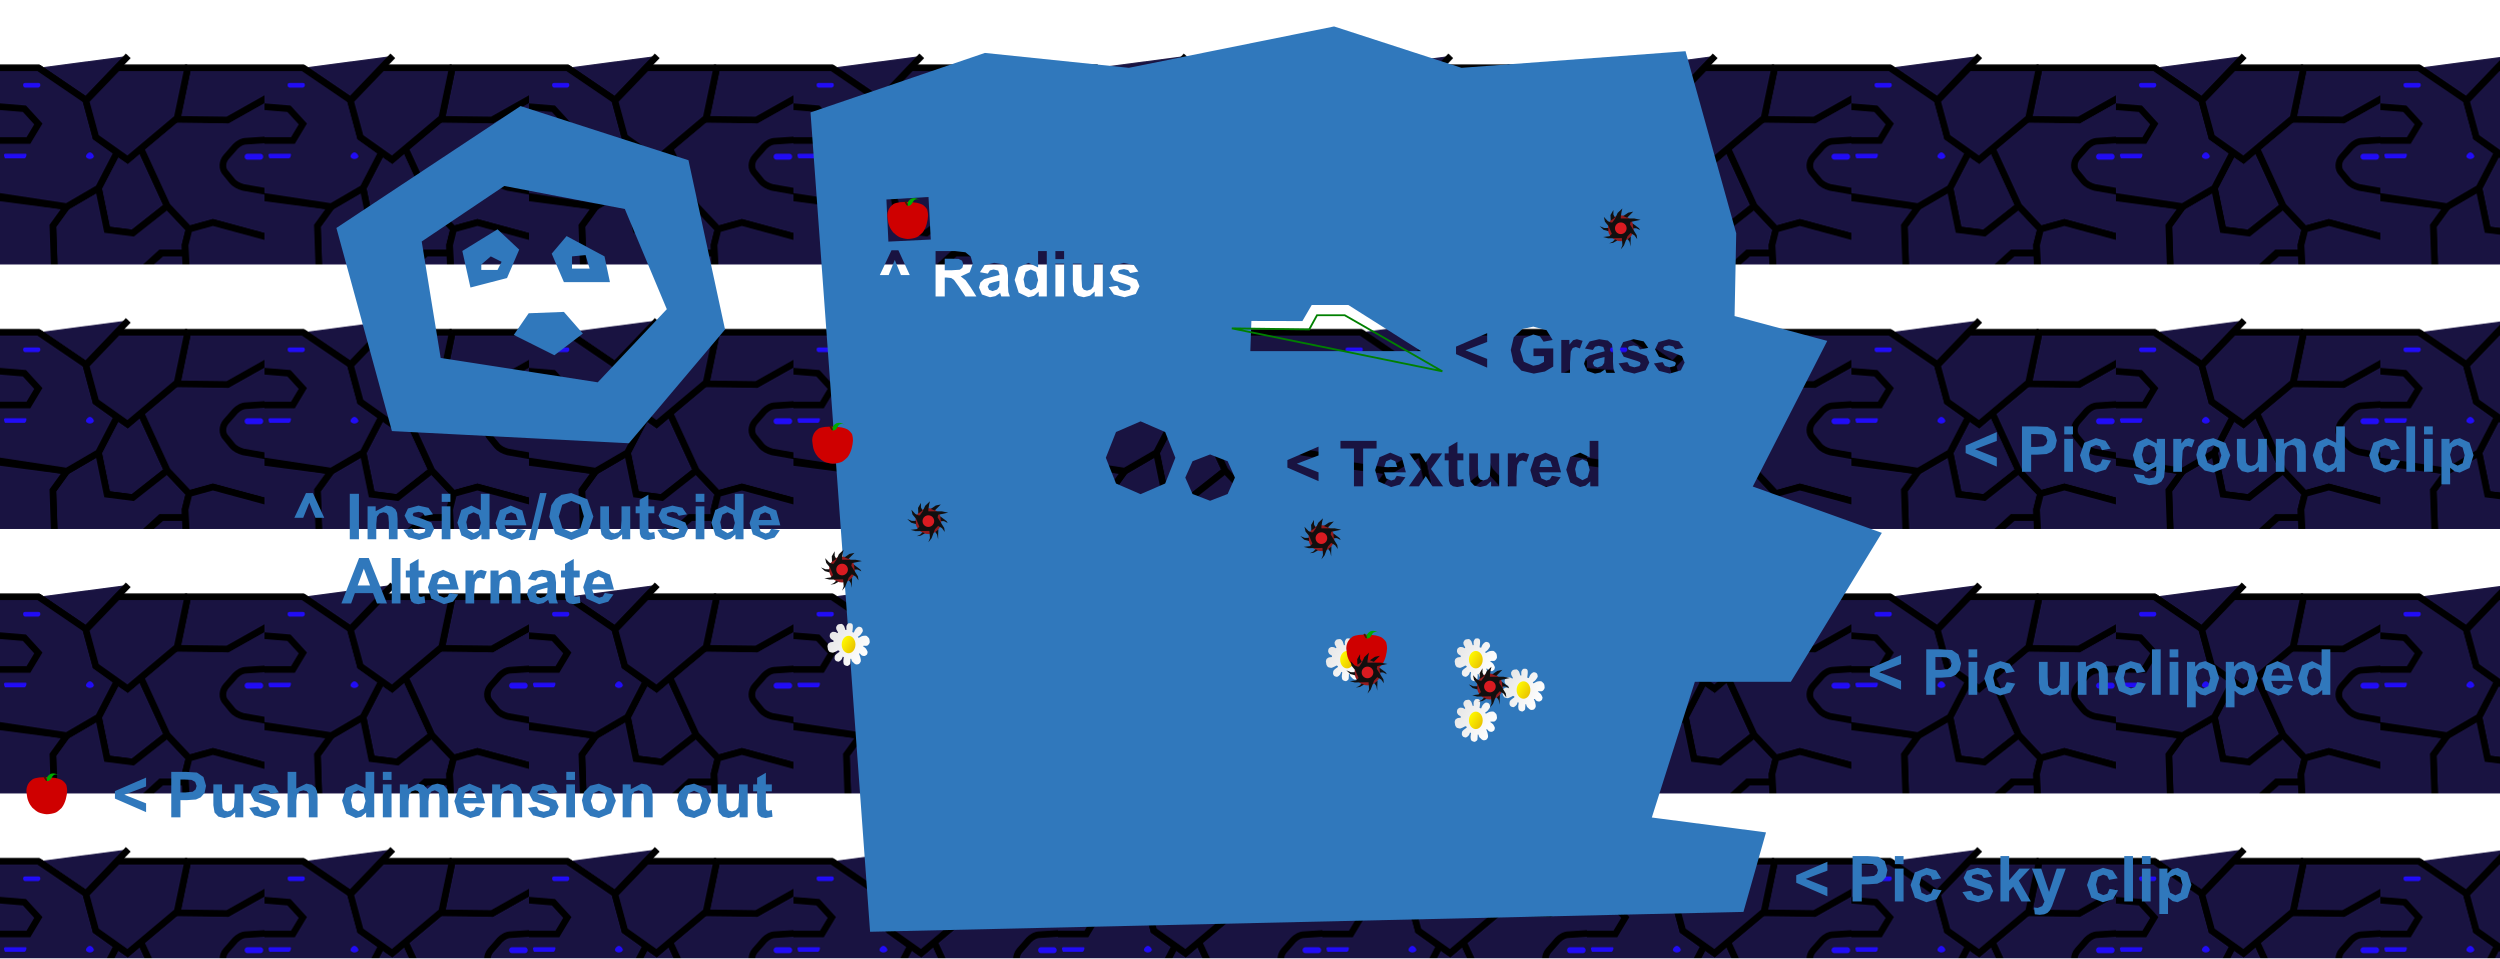
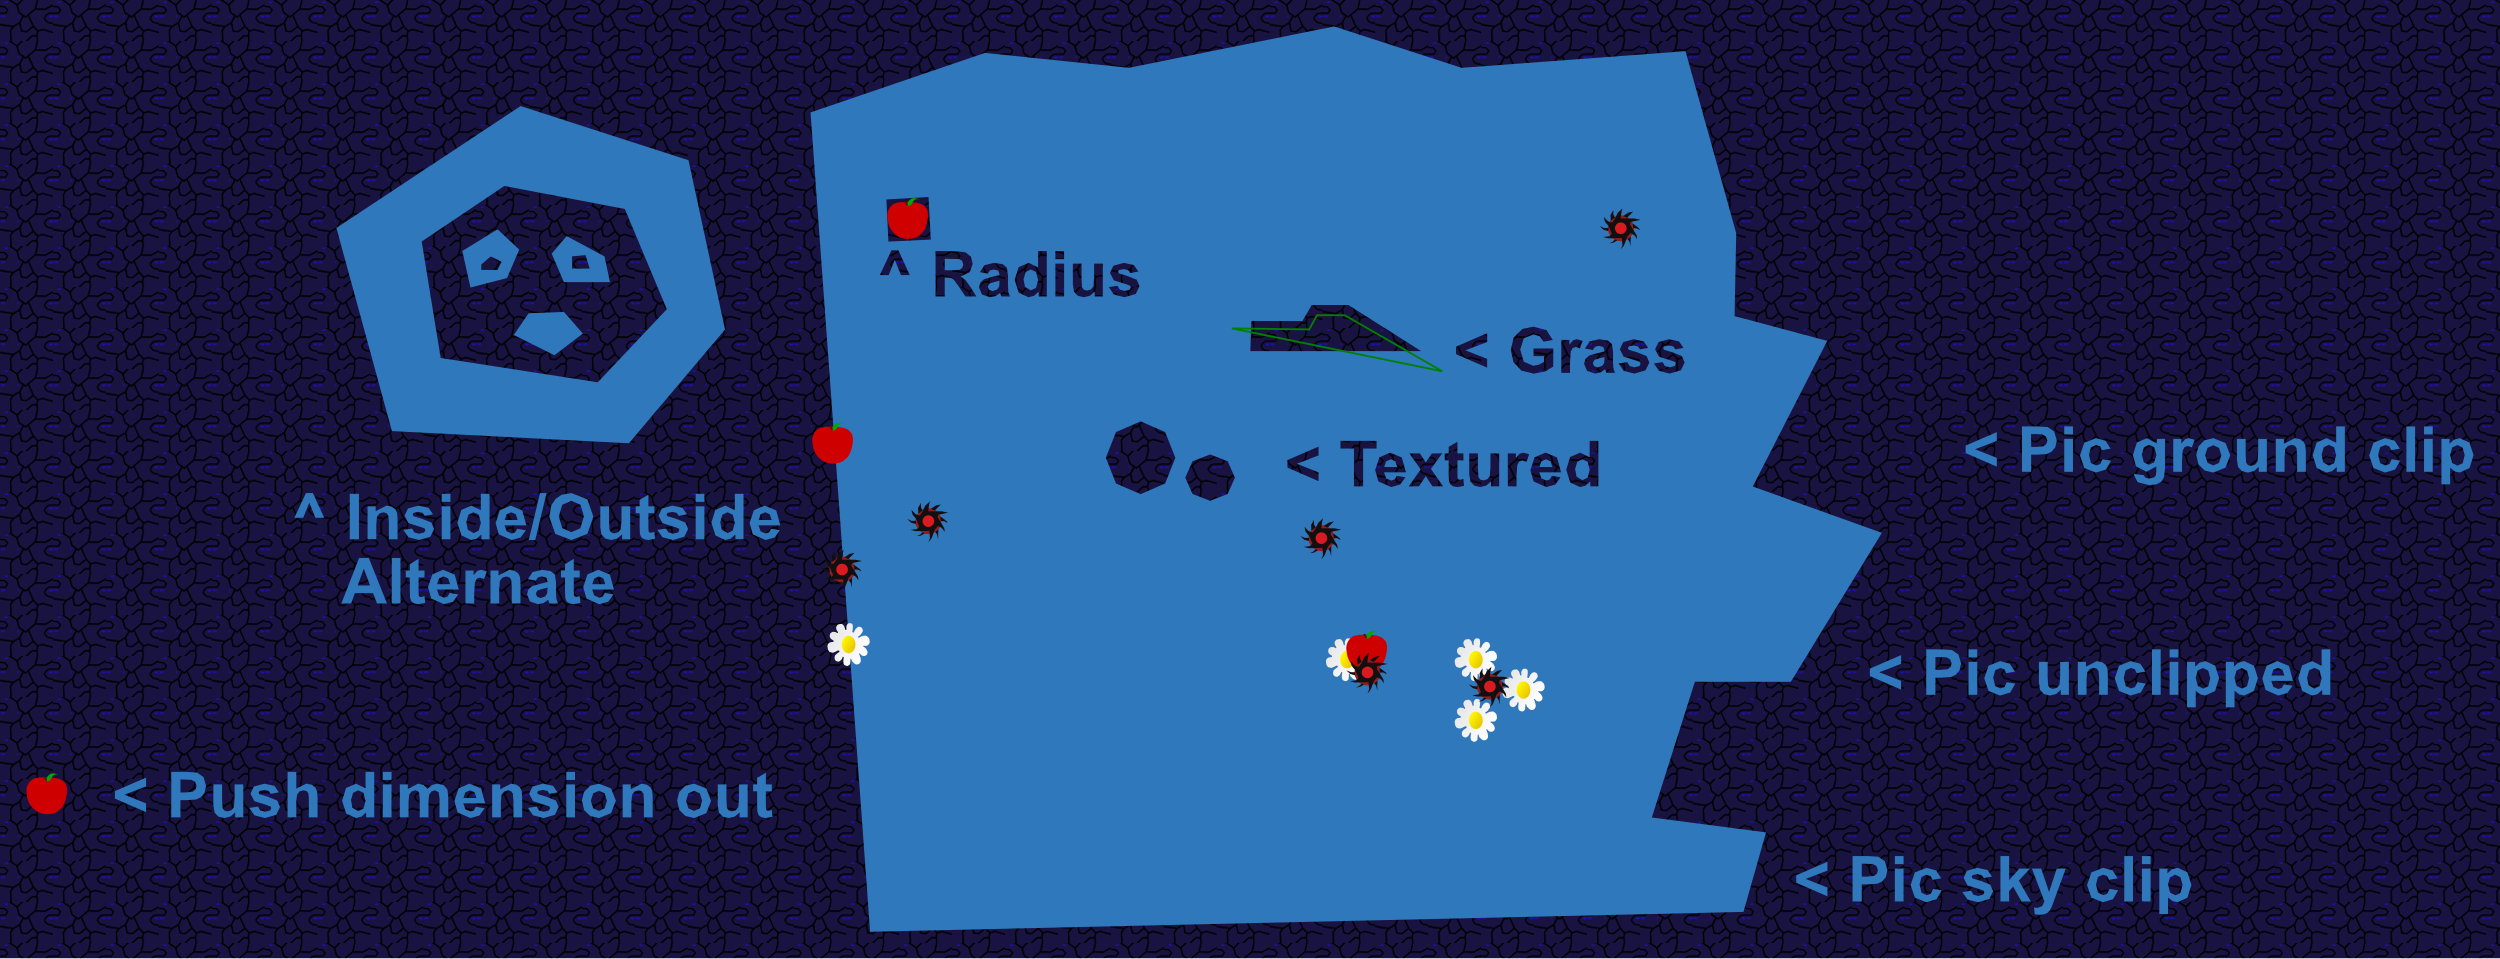
<svg xmlns="http://www.w3.org/2000/svg" xmlns:xlink="http://www.w3.org/1999/xlink" viewBox="0 0 945.219 362.292">
  <defs>
-     <pattern id="img1" patternUnits="userSpaceOnUse" x="0" y="0" width="100" height="100" viewBox="0 0 40 31">
+     <pattern id="img1" patternUnits="userSpaceOnUse" x="0" y="0" width="20" height="15.5" viewBox="0 0 40 31">
      <style type="text/css">
        	#shapes{fill:#191341;stroke:#000000;stroke-miterlimit:10;}
        	#highlights{fill:#210CF5;}
        </style>
      <g id="shapes">
        <polyline points="17.8,32.9 24.5,27 28,27 28.4,33.4" />
        <polygon points="25.3,19.9 21.3,11.2 19.3,12.9 17.7,11.8 14.9,17.2 16.2,23.5 20.1,24" />
        <polyline points="8.3,31.9 8,22.9 10.1,20 14.9,17.2 16.2,23.5 20.1,24 25.3,19.9 28.6,23.4 28,25.8 28,27 24.3,27 18.7,32.1" />
        <polyline points="19.4,-2.8 13,3.9 5.8,-1" />
        <polyline points="-4.4,18.1 10.1,20 8,22.9 8.3,31.3 8.4,33.3 -3.5,32.9" />
        <polyline points="-2.4,18.1 10.1,20 14.9,17.2 17.7,11.8 14.5,9.5 13,3.9 5.8,-1 -2.8,-1" />
        <polyline points="41.8,25 32.2,22.4 28.6,23.4 25.3,19.9 21.3,11.2 26.8,6.6 34.4,6.9 41.5,2.9" />
        <polygon points="41.5,2.9 34.4,6.9 26.8,6.8 28.4,-1 41.3,-1" />
        <polygon points="42.9,25.3 32.2,22.4 28.6,23.4 28,25.8 28.4,33.4 41.3,32.7" />
        <path d="M41.8,9.8l-4.5,0.3c-0.7,0-1.3,0.4-1.7,0.8l-1.4,1.6c-0.6,0.7-0.7,1.8,0,2.5l0.9,1.1 c0.4,0.5,1,0.8,1.7,1l5.1,0.9V9.8z" />
        <polyline points="28.4,-1 26.8,6.6 19.3,12.9 14.5,9.5 13,4 17.8,-1 28.3,-1" />
        <polyline points="-1.8,10 4.3,10 5.8,7.5 3.7,5.2 -2.3,4.7" />
      </g>
      <g id="highlights">
        <path d="M5.8,2l-2,0C3.6,2,3.5,1.8,3.5,1.6V1.6c0-0.2,0.1-0.3,0.3-0.3h2c0.2,0,0.3,0.1,0.3,0.3v0.1 C6.1,1.8,5.9,2,5.8,2z" />
        <path d="M3.8,12h-3c-0.1,0-0.2,0.1-0.2,0.2l0,0c0,0.1,0.1,0.5,0.2,0.5h2.9C4,12.6,4,12.2,4,12.1l0,0 C4,12,3.9,12,3.8,12z" />
        <path d="M14.2,12.4c0,0.2-0.3,0.4-0.6,0.4c-0.3,0-0.6-0.2-0.6-0.4c0-0.2,0.3-0.6,0.6-0.6 C13.9,11.8,14.2,12.2,14.2,12.4z" />
        <path d="M39.4,12.9h-2c-0.2,0-0.4-0.2-0.4-0.4v-0.1c0-0.2,0.2-0.4,0.4-0.4h2c0.2,0,0.4,0.2,0.4,0.4v0.1 C39.8,12.7,39.6,12.9,39.4,12.9z" />
      </g>
    </pattern>
    <g id="killer">
      <style type="text/css">
        	#spikes{fill:#110f0f;}
        	#st1{fill:#941A1D;}
        	#st2{fill:#D91B21;}
        </style>
      <circle id="st1" cx="8" cy="7.5" r="4.9" />
      <g id="spikes">
        <polygon points="12.7,1.2 10.8,1.6 8.9,2.9 10.4,3.5" />
        <polygon points="15.3,8.2 13.9,7.5 12.7,7.5 12.5,5.7 14.9,7.5" />
        <polygon points="11.7,14.4 11.3,12.6 10.6,11.6 11.8,10.6 11.7,12.7" />
        <polygon points="3.6,13.2 4.9,12.6 5.8,11.7 6.7,12.1 5.1,13" />
        <polygon points="1.7,7.4 0,6.7 1.5,8.1 3.3,8.6 3.3,7.4" />
        <polygon points="5.2,0.6 5.2,2.3 5.8,3.5 4.2,4.6 4.1,2.5" />
        <polygon points="14.2,11.6 13.2,10.2 11.7,9.3 10.5,10.6 9.2,14 8,15.5 8.6,13.9 8.4,11.2 3.2,11.3             1.3,10.8 3.7,10.5 4.6,9.6 3.4,6.7 2,5 1.6,3.2 3.1,4.8 4.2,5.3 4.8,5.3 5.8,3.9 6.8,1.7 8.6,0 8.3,1.2 8,3.1 8,3.8 13.1,3.8             15.5,4.3 11.7,5.1 11.5,6.1 14,10.1" />
      </g>
      <circle id="st2" cx="8" cy="7.5" r="2.2" />
    </g>
    <g id="apple">
      <style type="text/css">
        	#main{fill:#CF0000;}
        	#leaf{fill:#00AA00;}
        	#stem{fill:#3F1D00;}
        </style>
      <path id="main" d="M15.4,6.6c0-0.5-0.1-1.5-0.3-2.2c-0.2-0.6-1.1-1.5-1.7-1.9c-0.5-0.3-1.7-0.7-2.3-0.8C10.2,1.6,8.8,1.4,8,1.4             c-0.7,0-2.5,0-3.2,0.1c-0.6,0.1-2,0.3-2.5,0.7c-0.4,0.3-1.2,1-1.4,1.4C0.6,3.9,0.2,4.9,0.1,5.4c-0.2,1.1-0.1,1.7,0,2.3             c0.1,0.7,0.2,1.8,0.6,2.7c0.4,1.1,1,1.9,1.5,2.5c0.5,0.5,1.7,1.5,2.4,1.8c0.7,0.3,2.3,0.7,3.1,0.7c0.9,0,2.7-0.3,3.5-0.7             c0.6-0.3,1.6-1.2,2.1-1.7C14.8,11.1,15.3,8.3,15.4,6.6z" />
      <path id="leaf" d="M12.3,0.7c-0.2-0.1-0.8-0.5-1.5-0.3c-0.1,0-0.3,0.1-0.5,0.2C9.9,0.9,9.8,1.1,9.5,1.7C9.2,2.1,9.1,2.3,8.9,2.5             C8.5,2.8,7.8,3,7.6,2.8C7.3,2.5,7.7,1.6,8,1.1c0.2-0.3,0.6-0.7,1.2-1C10.7-0.4,12.2,0.6,12.3,0.7z" />
      <path id="stem" d="M7.4,2.8C7.1,2.5,6.5,1.4,6.5,1.4c0-0.1,0-0.2,0.1-0.2l0.2-0.1c0.2-0.1,0.4,0,0.4,0.1c0,0,0.6,1,0.6,1.4             c0,0-0.1,0.1-0.2,0.2C7.6,2.8,7.4,2.8,7.4,2.8z" />
    </g>
    <g id="flower">
      <style type="text/css">
    	#petals{fill:url(#gradientpetals);}
    	#middle{fill:url(#gradientmiddle);}
    </style>
      <linearGradient id="gradientpetals" gradientUnits="userSpaceOnUse" x1="14.81" y1="11.872" x2="1.102" y2="3.958">
        <stop offset="0" style="stop-color:#FFFFFF" />
        <stop offset="1" style="stop-color:#E7E7E7" />
      </linearGradient>
      <linearGradient id="gradientmiddle" gradientUnits="userSpaceOnUse" x1="10.408" y1="9.466" x2="5.545" y2="6.658">
        <stop offset="0" style="stop-color:#E9C300" />
        <stop offset="1" style="stop-color:#FFF900" />
      </linearGradient>
      <path id="petals" d="M9.4,3.3L10,3.5c0,0,0.4-1.1,0.7-1.4c0.2-0.3,0.7-0.7,1-0.8c0.3-0.1,1,0.1,1.2,0.3   c0.3,0.2,0.5,0.9,0.5,1.2c0,0.4-0.6,1.1-0.8,1.4c-0.2,0.3-1.1,0.9-1.1,0.9l0.3,0.4c0,0,0.8-0.4,1.1-0.6c0.4-0.2,1.4-0.3,1.8-0.2   c0.3,0.1,0.8,0.7,1,0.9c0.2,0.3,0.3,1.1,0.3,1.5c0,0.4-0.5,1.1-0.9,1.3c-0.3,0.2-1.1,0-1.5,0.1c-0.1,0-0.2,0.1-0.2,0.1s1,0.7,1.2,1   c0.2,0.3,0.5,0.9,0.6,1.2c0,0.2-0.1,0.7-0.2,0.9c-0.1,0.2-0.6,0.5-0.8,0.6c-0.3,0.1-0.9,0-1.1-0.1c-0.3-0.1-0.8-0.8-0.8-0.8l-0.4,0   c0,0,0.4,0.9,0.5,1.3c0.1,0.4,0.3,1.2,0.2,1.7c-0.1,0.3-0.4,0.7-0.6,0.9c-0.3,0.2-0.9,0.3-1.3,0.2c-0.3-0.1-0.8-0.5-1-0.8   C9.2,14.5,9,13.4,9,13.4H8.7c0,0,0,1.5-0.1,1.9C8.5,15.6,8,16,7.7,16.1c-0.3,0.1-1.1-0.2-1.3-0.4c-0.3-0.2-0.4-1-0.4-1.4   c0-0.4,0.2-1.5,0.2-1.5l-0.4-0.2c0,0-0.2,0.7-0.4,1c-0.2,0.3-0.8,0.8-1.2,0.9c-0.3,0-0.9-0.2-1.1-0.4c-0.2-0.2-0.4-0.6-0.4-0.8   c0-0.3,0-1,0.3-1.3c0.3-0.4,1.5-1.2,1.5-1.2s0.1-0.3,0-0.4C4.3,10.3,4,10.2,4,10.2s-0.6,0.4-0.9,0.5c-0.3,0.1-0.8,0.4-1.1,0.4   c-0.3,0-0.9-0.2-1.2-0.3c-0.2-0.2-0.5-0.6-0.6-0.9C0.2,9.6,0,9,0,8.6c0-0.2,0.2-0.9,0.4-1c0.2-0.2,0.7-0.5,1-0.5   C1.6,7.1,2.3,7,2.3,7l0-0.5c0,0-0.6-0.4-0.8-0.5C1.2,5.8,1,5.4,0.9,5.1c-0.1-0.3,0-1,0.2-1.3C1.3,3.5,2,3.2,2,3.2s0.8,0,1.1,0.1   c0.2,0.1,0.7,0.4,0.7,0.4l0.2-0.3c0,0-0.4-0.7-0.5-0.9C3.3,2.3,3.3,1.7,3.3,1.4c0.1-0.3,0.4-0.7,0.6-0.9C4.2,0.3,5,0.2,5.4,0.2   C5.7,0.3,6.1,0.7,6.3,1c0.2,0.4,0.5,1.5,0.5,1.5l0.4,0c0,0-0.1-1.1,0-1.5c0.1-0.3,0.4-0.8,0.7-1c0.3-0.1,1-0.1,1.3,0.1   c0.2,0.1,0.4,0.5,0.4,0.8C9.7,1.5,9.4,3.3,9.4,3.3z" />
      <ellipse id="middle" cx="8" cy="8" rx="2.6" ry="3.3" />
    </g>
  </defs>
  <rect width="100%" height="100%" fill="url(#img1)" />
  <path fill-rule="evenodd" fill="#3078bc" d="M659.175 344.784 L328.97 352.292 L306.444 42.509 L372.371 20.011 L426.808 25.643 L504.396 10 L552.576 25.643 L637.275 19.357 L656.444 88.214 L655.819 119.499 L690.858 128.885 L662.701 183.948 L711.507 201.468 L677.093 257.782 L640.801 257.782 L624.533 309.09 L667.707 314.721 M464.159 174.388 L457.523 171.822 L450.886 174.388 L448.137 180.582 L450.886 186.776 L457.523 189.342 L464.159 186.776 L466.908 180.582 M440.534 163.34 L431.243 159.308 L421.951 163.34 L418.103 173.073 L421.951 182.807 L431.243 186.839 L440.534 182.807 L444.383 173.073 M260.27 299.954 L259.391 302.79 L260.27 305.626 L262.438 306.61 L264.6 305.626 L265.473 302.766 L264.6 299.954 L262.438 298.97 M224.27 299.954 L223.391 302.79 L224.27 305.626 L226.438 306.61 L228.6 305.626 L229.473 302.766 L228.6 299.954 L226.438 298.97 M175.918 299.591 L175.226 301.723 L180.148 301.723 L179.41 299.55 L177.699 298.805 M133.498 299.737 L132.707 302.52 L133.257 305.403 L135.484 306.692 L137.418 305.725 L138.214 302.837 L137.441 299.749 L135.46 298.805 M274.664 296.567 L274.664 302.286 L274.846 305.503 L275.508 306.44 L276.727 306.786 L278.238 306.323 L279.153 305.175 L279.399 301.817 L279.399 296.567 L282.692 296.567 L282.692 309.013 L279.633 309.013 L279.633 307.149 L277.846 308.72 L275.508 309.294 L273.258 308.743 L271.817 307.196 L271.371 304.442 L271.371 296.567 M217.399 296.567 L217.399 309.013 L214.106 309.013 L214.106 296.567 M148.039 296.567 L148.039 309.013 L144.746 309.013 L144.746 296.567 M83.96 296.567 L83.96 302.286 L84.142 305.503 L84.804 306.44 L86.023 306.786 L87.534 306.323 L88.449 305.175 L88.695 301.817 L88.695 296.567 L91.988 296.567 L91.988 309.013 L88.929 309.013 L88.929 307.149 L87.142 308.72 L84.804 309.294 L82.554 308.743 L81.113 307.196 L80.667 304.442 L80.667 296.567 M267.055 298.12 L268.86 302.755 L267.037 307.436 L262.449 309.294 L259.186 308.52 L256.824 306.253 L256.016 302.614 L256.824 299.438 L259.115 297.095 L262.426 296.286 M244.57 296.679 L245.936 297.68 L246.58 299.063 L246.762 301.278 L246.762 309.013 L243.469 309.013 L243.469 302.661 L243.258 300.054 L242.572 299.134 L241.43 298.805 L239.895 299.274 L238.963 300.516 L238.711 303.376 L238.711 309.013 L235.418 309.013 L235.418 296.567 L238.477 296.567 L238.477 298.395 L242.578 296.286 M231.055 298.12 L232.86 302.755 L231.037 307.436 L226.449 309.294 L223.186 308.52 L220.824 306.253 L220.016 302.614 L220.824 299.438 L223.115 297.095 L226.426 296.286 M209.094 297.118 L210.805 299.579 L207.699 300.153 L206.943 299.04 L205.355 298.653 L203.492 299.016 L203.117 299.684 L203.445 300.282 L206.521 301.208 L210.195 302.673 L211.226 305.122 L209.797 308.063 L205.566 309.294 L201.541 308.263 L199.601 305.462 L202.906 304.958 L203.762 306.417 L205.566 306.915 L207.488 306.446 L207.922 305.567 L207.687 304.946 L206.586 304.513 L201.535 302.907 L200.058 300.106 L201.336 297.388 L205.297 296.286 M195.227 296.679 L196.592 297.68 L197.236 299.063 L197.418 301.278 L197.418 309.013 L194.125 309.013 L194.125 302.661 L193.914 300.054 L193.228 299.134 L192.086 298.805 L190.551 299.274 L189.619 300.516 L189.367 303.376 L189.367 309.013 L186.074 309.013 L186.074 296.567 L189.133 296.567 L189.133 298.395 L193.234 296.286 M181.883 298.12 L183.418 303.739 L175.168 303.739 L175.965 306.018 L177.863 306.833 L179.164 306.411 L179.961 305.052 L183.242 305.602 L181.244 308.35 L177.828 309.294 L173.023 307.173 L171.793 302.884 L173.41 298.038 L177.5 296.286 M160.16 296.778 L161.601 298.266 L163.371 296.778 L165.398 296.286 L167.718 296.843 L169.136 298.477 L169.476 301.055 L169.476 309.013 L166.183 309.013 L166.183 301.899 L165.843 299.509 L164.437 298.805 L163.136 299.227 L162.257 300.464 L161.988 303.036 L161.988 309.013 L158.695 309.013 L158.695 302.192 L158.519 299.848 L157.974 299.063 L156.972 298.805 L155.601 299.216 L154.728 300.399 L154.464 302.966 L154.464 309.013 L151.171 309.013 L151.171 296.567 L154.207 296.567 L154.207 298.266 L158.086 296.286 M103.734 297.118 L105.445 299.579 L102.339 300.153 L101.583 299.04 L99.995 298.653 L98.132 299.016 L97.757 299.684 L98.085 300.282 L101.161 301.208 L104.835 302.673 L105.866 305.122 L104.437 308.063 L100.206 309.294 L96.181 308.263 L94.241 305.462 L97.546 304.958 L98.402 306.417 L100.206 306.915 L102.128 306.446 L102.562 305.567 L102.327 304.946 L101.226 304.513 L96.175 302.907 L94.698 300.106 L95.976 297.388 L99.937 296.286 M68.222 299.614 L70.12 299.614 L72.862 299.345 L73.946 298.501 L74.339 297.165 L73.788 295.618 L72.394 294.856 L69.898 294.739 L68.222 294.739 M55.234 297.341 L47.019 300.481 L55.234 303.739 L55.234 307.055 L43.456 301.934 L43.456 299.098 L55.234 294.001 M289.563 296.567 L291.813 296.567 L291.813 299.192 L289.563 299.192 L289.563 304.208 L289.627 305.983 L289.92 306.399 L290.477 306.563 L291.801 306.247 L292.082 308.802 L289.481 309.294 L287.875 308.995 L286.826 308.221 L286.363 306.938 L286.258 304.618 L286.258 299.192 L284.746 299.192 L284.746 296.567 L286.258 296.567 L286.258 294.095 L289.563 292.173 M217.399 291.833 L217.399 294.88 L214.106 294.88 L214.106 291.833 M148.039 291.833 L148.039 294.88 L144.746 294.88 L144.746 291.833 M141.496 291.833 L141.496 309.013 L138.437 309.013 L138.437 307.184 L136.638 308.772 L134.546 309.294 L130.873 307.565 L129.343 302.743 L130.832 297.932 L134.593 296.286 L138.203 298.02 L138.203 291.833 M112.027 291.833 L112.027 298.149 L115.835 296.286 L117.886 296.708 L119.263 297.786 L119.896 299.239 L120.066 301.712 L120.066 309.013 L116.773 309.013 L116.773 302.438 L116.585 299.954 L115.923 299.116 L114.734 298.805 L113.269 299.204 L112.326 300.405 L112.027 302.778 L112.027 309.013 L108.734 309.013 L108.734 291.833 M70.319 291.833 L74.444 292.091 L76.917 293.772 L77.913 297.118 L77.339 299.778 L75.88 301.471 L74.081 302.286 L70.483 302.532 L68.222 302.532 L68.222 309.013 L64.753 309.013 L64.753 291.833 M204.994 222.683 L203.201 223.257 L202.556 224.417 L203.072 225.613 L204.384 226.117 L206.083 225.531 L206.869 224.441 L206.998 222.835 L206.998 222.179 M224.63 218.734 L223.939 220.867 L228.861 220.867 L228.123 218.693 L226.412 217.949 M165.95 218.734 L165.259 220.867 L170.181 220.867 L169.443 218.693 L167.732 217.949 M230.595 217.263 L232.13 222.882 L223.88 222.882 L224.677 225.162 L226.576 225.976 L227.877 225.554 L228.673 224.195 L231.955 224.746 L229.957 227.494 L226.541 228.437 L221.736 226.316 L220.505 222.027 L222.123 217.181 L226.212 215.429 M208.275 215.951 L209.792 217.275 L210.232 220.222 L210.197 224.066 L210.355 226.486 L210.947 228.156 L207.689 228.156 L207.373 227.183 L207.255 226.796 L205.451 228.027 L203.4 228.437 L200.371 227.394 L199.263 224.757 L199.767 222.876 L201.179 221.611 L203.798 220.843 L206.998 220.035 L206.998 219.706 L206.529 218.353 L204.759 217.949 L203.388 218.294 L202.591 219.507 L199.603 218.968 L201.337 216.296 L204.994 215.429 M194.595 215.822 L195.961 216.824 L196.605 218.206 L196.787 220.421 L196.787 228.156 L193.494 228.156 L193.494 221.804 L193.283 219.197 L192.597 218.277 L191.455 217.949 L189.919 218.417 L188.988 219.66 L188.736 222.519 L188.736 228.156 L185.443 228.156 L185.443 215.71 L188.502 215.71 L188.502 217.538 L192.603 215.429 M184.052 216.05 L183.033 218.921 L181.486 218.382 L180.314 218.763 L179.558 220.14 L179.283 224.312 L179.283 228.156 L175.99 228.156 L175.99 215.71 L179.048 215.71 L179.048 217.48 L180.46 215.828 L181.884 215.429 M171.915 217.263 L173.45 222.882 L165.2 222.882 L165.997 225.162 L167.896 225.976 L169.197 225.554 L169.993 224.195 L173.275 224.746 L171.277 227.494 L167.861 228.437 L163.056 226.316 L161.825 222.027 L163.443 217.181 L167.532 215.429 M135.236 221.359 L139.923 221.359 L137.556 214.984 M216.931 215.71 L219.181 215.71 L219.181 218.335 L216.931 218.335 L216.931 223.351 L216.996 225.126 L217.289 225.542 L217.845 225.706 L219.17 225.39 L219.451 227.945 L216.849 228.437 L215.244 228.138 L214.195 227.365 L213.732 226.081 L213.627 223.761 L213.627 218.335 L212.115 218.335 L212.115 215.71 L213.627 215.71 L213.627 213.238 L216.931 211.316 M158.251 215.71 L160.501 215.71 L160.501 218.335 L158.251 218.335 L158.251 223.351 L158.316 225.126 L158.609 225.542 L159.165 225.706 L160.49 225.39 L160.771 227.945 L158.169 228.437 L156.564 228.138 L155.515 227.365 L155.052 226.081 L154.947 223.761 L154.947 218.335 L153.435 218.335 L153.435 215.71 L154.947 215.71 L154.947 213.238 L158.251 211.316 M151.415 210.976 L151.415 228.156 L148.122 228.156 L148.122 210.976 M139.431 210.976 L146.31 228.156 L142.537 228.156 L141.037 224.253 L134.169 224.253 L132.751 228.156 L129.072 228.156 L135.763 210.976 M287.529 194.467 L286.838 196.6 L291.76 196.6 L291.021 194.426 L289.31 193.682 M273.117 194.614 L272.326 197.397 L272.877 200.28 L275.103 201.569 L277.037 200.602 L277.834 197.713 L277.06 194.625 L275.08 193.682 M191.505 194.467 L190.814 196.6 L195.736 196.6 L194.997 194.426 L193.286 193.682 M177.093 194.614 L176.302 197.397 L176.853 200.28 L179.079 201.569 L181.013 200.602 L181.81 197.713 L181.036 194.625 L179.056 193.682 M266.322 191.444 L266.322 203.889 L263.029 203.889 L263.029 191.444 M230.252 191.444 L230.252 197.162 L230.433 200.379 L231.095 201.317 L232.314 201.662 L233.826 201.2 L234.74 200.051 L234.986 196.694 L234.986 191.444 L238.279 191.444 L238.279 203.889 L235.22 203.889 L235.22 202.026 L233.433 203.596 L231.095 204.17 L228.845 203.619 L227.404 202.073 L226.959 199.319 L226.959 191.444 M170.298 191.444 L170.298 203.889 L167.005 203.889 L167.005 191.444 M293.494 192.996 L295.029 198.616 L286.779 198.616 L287.576 200.895 L289.474 201.709 L290.775 201.287 L291.572 199.928 L294.853 200.479 L292.855 203.227 L289.439 204.17 L284.635 202.049 L283.404 197.76 L285.021 192.914 L289.111 191.162 M258.017 191.994 L259.728 194.455 L256.623 195.03 L255.867 193.916 L254.279 193.53 L252.415 193.893 L252.04 194.561 L252.369 195.159 L255.445 196.084 L259.119 197.549 L260.15 199.998 L258.72 202.94 L254.49 204.17 L250.464 203.139 L248.525 200.338 L251.83 199.834 L252.685 201.293 L254.49 201.791 L256.412 201.323 L256.845 200.444 L256.611 199.823 L255.509 199.389 L250.458 197.784 L248.982 194.983 L250.259 192.264 L254.22 191.162 M197.47 192.996 L199.005 198.616 L190.755 198.616 L191.552 200.895 L193.45 201.709 L194.751 201.287 L195.548 199.928 L198.829 200.479 L196.831 203.227 L193.415 204.17 L188.611 202.049 L187.38 197.76 L188.997 192.914 L193.087 191.162 M161.993 191.994 L163.704 194.455 L160.599 195.03 L159.843 193.916 L158.255 193.53 L156.392 193.893 L156.017 194.561 L156.345 195.159 L159.421 196.084 L163.095 197.549 L164.126 199.998 L162.696 202.94 L158.466 204.17 L154.44 203.139 L152.501 200.338 L155.806 199.834 L156.661 201.293 L158.466 201.791 L160.388 201.323 L160.821 200.444 L160.587 199.823 L159.485 199.389 L154.434 197.784 L152.958 194.983 L154.235 192.264 L158.196 191.162 M148.126 191.555 L149.491 192.557 L150.136 193.94 L150.317 196.155 L150.317 203.889 L147.024 203.889 L147.024 197.537 L146.813 194.93 L146.128 194.01 L144.985 193.682 L143.45 194.151 L142.519 195.393 L142.267 198.252 L142.267 203.889 L138.974 203.889 L138.974 191.444 L142.032 191.444 L142.032 193.272 L146.134 191.162 M212.564 190.852 L211.252 195.287 L212.599 199.711 L216.021 201.217 L219.425 199.723 L220.755 195.241 L219.461 190.834 L216.021 189.381 M245.15 191.444 L247.4 191.444 L247.4 194.069 L245.15 194.069 L245.15 199.084 L245.215 200.86 L245.507 201.276 L246.064 201.44 L247.388 201.123 L247.67 203.678 L245.068 204.17 L243.463 203.871 L242.414 203.098 L241.951 201.815 L241.845 199.494 L241.845 194.069 L240.334 194.069 L240.334 191.444 L241.845 191.444 L241.845 188.971 L245.15 187.049 M281.115 186.709 L281.115 203.889 L278.057 203.889 L278.057 202.061 L276.258 203.649 L274.166 204.17 L270.492 202.442 L268.963 197.619 L270.451 192.809 L274.213 191.162 L277.822 192.897 L277.822 186.709 M266.322 186.709 L266.322 189.756 L263.029 189.756 L263.029 186.709 M185.091 186.709 L185.091 203.889 L182.033 203.889 L182.033 202.061 L180.234 203.649 L178.142 204.17 L174.468 202.442 L172.939 197.619 L174.427 192.809 L178.189 191.162 L181.798 192.897 L181.798 186.709 M170.298 186.709 L170.298 189.756 L167.005 189.756 L167.005 186.709 M135.712 186.709 L135.712 203.889 L132.243 203.889 L132.243 186.709 M222.062 188.772 L224.341 195.323 L222.08 201.832 L216.033 204.182 L209.939 201.844 L207.677 195.405 L208.462 190.998 L210.062 188.643 L212.283 187.096 L215.986 186.416 M206.654 186.416 L202.353 204.182 L199.927 204.182 L204.181 186.416 M118.306 186.416 L122.595 195.78 L119.267 195.78 L116.946 190.049 L114.638 195.78 L111.286 195.78 L115.692 186.416 M196.817 40.104 L260.304 60.584 L274.128 124.583 L237.777 167.591 L148.178 162.983 L127.186 86.184 M190.673 70.312 L159.442 91.304 L166.61 135.335 L226.001 144.551 L252.112 116.903 L236.241 79.016 M188.113 86.696 L196.305 94.376 L191.697 105.127 L177.873 108.711 L174.801 94.888 M228.561 96.936 L230.609 106.663 L213.201 106.663 L208.593 95.912 L214.225 89.256 M213.201 117.927 L220.369 126.119 L209.617 134.311 L194.257 126.631 L199.889 118.439 M216.273 96.936 L216.273 101.543 L222.929 101.543 L221.393 96.424 M185.553 96.936 L181.969 100.008 L181.969 102.055 L188.113 102.055 L189.649 98.984 M834.648 169.327 L833.77 172.163 L834.648 174.999 L836.816 175.983 L838.979 174.999 L839.852 172.139 L838.979 169.327 L836.816 168.342 M927.133 169.192 L926.336 171.952 L927.168 175.051 L929.196 176.053 L931.106 175.133 L931.868 172.116 L931.082 169.21 L929.137 168.26 M878.564 169.11 L877.773 171.893 L878.324 174.776 L880.551 176.065 L882.484 175.098 L883.281 172.21 L882.508 169.122 L880.527 168.178 M810.561 169.098 L809.793 171.905 L810.561 174.805 L812.453 175.725 L814.492 174.782 L815.324 171.987 L814.527 169.116 L812.512 168.178 M919.793 165.94 L919.793 178.385 L916.5 178.385 L916.5 165.94 M849.043 165.94 L849.043 171.659 L849.225 174.876 L849.887 175.813 L851.105 176.159 L852.617 175.696 L853.531 174.547 L853.777 171.19 L853.777 165.94 L857.07 165.94 L857.07 178.385 L854.012 178.385 L854.012 176.522 L852.225 178.092 L849.887 178.667 L847.637 178.116 L846.195 176.569 L845.75 173.815 L845.75 165.94 M783.761 165.94 L783.761 178.385 L780.468 178.385 L780.468 165.94 M933.707 167.358 L935.219 172.092 L933.696 176.938 L930.004 178.667 L928.135 178.256 L926.371 176.85 L926.371 183.12 L923.079 183.12 L923.079 165.94 L926.149 165.94 L926.149 167.768 L927.766 166.245 L930.028 165.659 M905.408 166.637 L907.336 169.62 L904.09 170.206 L903.346 168.741 L901.84 168.249 L899.877 169.098 L899.144 171.94 L899.889 175.069 L901.887 175.983 L903.422 175.45 L904.266 173.616 L907.5 174.167 L905.566 177.53 L901.734 178.667 L897.381 176.944 L895.758 172.174 L897.387 167.376 L901.793 165.659 M869.613 166.051 L870.978 167.053 L871.623 168.436 L871.805 170.651 L871.805 178.385 L868.512 178.385 L868.512 172.034 L868.301 169.426 L867.615 168.506 L866.473 168.178 L864.937 168.647 L864.006 169.889 L863.754 172.749 L863.754 178.385 L860.461 178.385 L860.461 165.94 L863.519 165.94 L863.519 167.768 L867.621 165.659 M841.434 167.493 L843.238 172.128 L841.416 176.809 L836.828 178.667 L833.564 177.893 L831.203 175.626 L830.395 171.987 L831.203 168.811 L833.494 166.467 L836.805 165.659 M829.742 166.28 L828.723 169.151 L827.176 168.612 L826.004 168.993 L825.248 170.37 L824.973 174.542 L824.973 178.385 L821.68 178.385 L821.68 165.94 L824.738 165.94 L824.738 167.71 L826.15 166.057 L827.574 165.659 M815.477 167.686 L815.477 165.94 L818.559 165.94 L818.559 177.108 L818.195 180.401 L817.176 182.112 L815.424 183.085 L812.652 183.436 L808.164 182.352 L806.84 179.604 L806.852 179.206 L810.613 179.663 L811.047 180.565 L812.523 180.917 L814.457 180.53 L815.113 179.698 L815.266 178.186 L815.266 176.37 L811.539 178.385 L807.566 176.264 L806.418 172.092 L807.924 167.311 L811.668 165.659 M796.064 166.637 L797.992 169.62 L794.746 170.206 L794.002 168.741 L792.496 168.249 L790.533 169.098 L789.8 171.94 L790.545 175.069 L792.543 175.983 L794.078 175.45 L794.922 173.616 L798.156 174.167 L796.222 177.53 L792.39 178.667 L788.037 176.944 L786.414 172.174 L788.043 167.376 L792.449 165.659 M767.952 168.987 L769.851 168.987 L772.593 168.717 L773.677 167.874 L774.07 166.538 L773.519 164.991 L772.124 164.229 L769.628 164.112 L767.952 164.112 M754.964 166.713 L746.749 169.854 L754.964 173.112 L754.964 176.428 L743.187 171.307 L743.187 168.471 L754.964 163.374 M919.793 161.206 L919.793 164.253 L916.5 164.253 L916.5 161.206 M913.121 161.206 L913.121 178.385 L909.828 178.385 L909.828 161.206 M886.562 161.206 L886.562 178.385 L883.504 178.385 L883.504 176.557 L881.705 178.145 L879.613 178.667 L875.939 176.938 L874.41 172.116 L875.898 167.305 L879.66 165.659 L883.269 167.393 L883.269 161.206 M783.761 161.206 L783.761 164.253 L780.468 164.253 L780.468 161.206 M770.05 161.206 L774.175 161.463 L776.648 163.145 L777.644 166.491 L777.07 169.151 L775.611 170.844 L773.812 171.659 L770.214 171.905 L767.952 171.905 L767.952 178.385 L764.484 178.385 L764.484 161.206 M845.604 253.497 L844.808 256.257 L845.64 259.356 L847.667 260.358 L849.577 259.438 L850.339 256.421 L849.554 253.514 L847.608 252.565 M830.94 253.497 L830.144 256.257 L830.976 259.356 L833.003 260.358 L834.913 259.438 L835.675 256.421 L834.89 253.514 L832.944 252.565 M873.068 253.415 L872.276 256.198 L872.827 259.081 L875.054 260.37 L876.987 259.403 L877.784 256.514 L877.011 253.426 L875.03 252.483 M859.472 253.268 L858.78 255.401 L863.702 255.401 L862.964 253.227 L861.253 252.483 M823.6 250.245 L823.6 262.69 L820.308 262.69 L820.308 250.245 M774.186 250.245 L774.186 255.964 L774.368 259.18 L775.03 260.118 L776.249 260.464 L777.76 260.001 L778.674 258.852 L778.921 255.495 L778.921 250.245 L782.213 250.245 L782.213 262.69 L779.155 262.69 L779.155 260.827 L777.368 262.397 L775.03 262.971 L772.78 262.421 L771.338 260.874 L770.893 258.12 L770.893 250.245 M747.568 250.245 L747.568 262.69 L744.276 262.69 L744.276 250.245 M865.436 251.798 L866.972 257.417 L858.722 257.417 L859.518 259.696 L861.417 260.51 L862.718 260.089 L863.515 258.729 L866.796 259.28 L864.798 262.028 L861.382 262.971 L856.577 260.85 L855.347 256.561 L856.964 251.716 L861.054 249.964 M852.179 251.663 L853.69 256.397 L852.167 261.243 L848.476 262.971 L846.606 262.561 L844.843 261.155 L844.843 267.424 L841.55 267.424 L841.55 250.245 L844.62 250.245 L844.62 252.073 L846.237 250.549 L848.499 249.964 M837.515 251.663 L839.026 256.397 L837.503 261.243 L833.812 262.971 L831.942 262.561 L830.179 261.155 L830.179 267.424 L826.886 267.424 L826.886 250.245 L829.956 250.245 L829.956 252.073 L831.573 250.549 L833.835 249.964 M809.215 250.942 L811.143 253.924 L807.897 254.51 L807.153 253.046 L805.647 252.553 L803.684 253.403 L802.952 256.245 L803.696 259.374 L805.694 260.288 L807.229 259.755 L808.073 257.921 L811.307 258.471 L809.374 261.835 L805.541 262.971 L801.188 261.249 L799.565 256.479 L801.194 251.68 L805.6 249.964 M794.756 250.356 L796.122 251.358 L796.766 252.741 L796.948 254.956 L796.948 262.69 L793.655 262.69 L793.655 256.339 L793.444 253.731 L792.758 252.811 L791.616 252.483 L790.081 252.952 L789.149 254.194 L788.897 257.053 L788.897 262.69 L785.604 262.69 L785.604 250.245 L788.663 250.245 L788.663 252.073 L792.764 249.964 M759.871 250.942 L761.799 253.924 L758.553 254.51 L757.809 253.046 L756.303 252.553 L754.34 253.403 L753.608 256.245 L754.352 259.374 L756.35 260.288 L757.885 259.755 L758.729 257.921 L761.963 258.471 L760.03 261.835 L756.198 262.971 L751.844 261.249 L750.221 256.479 L751.85 251.68 L756.256 249.964 M731.76 253.292 L733.658 253.292 L736.4 253.022 L737.484 252.178 L737.877 250.842 L737.326 249.296 L735.932 248.534 L733.435 248.417 L731.76 248.417 M718.771 251.018 L710.557 254.159 L718.771 257.417 L718.771 260.733 L706.994 255.612 L706.994 252.776 L718.771 247.678 M881.066 245.51 L881.066 262.69 L878.007 262.69 L878.007 260.862 L876.208 262.45 L874.116 262.971 L870.443 261.243 L868.913 256.421 L870.401 251.61 L874.163 249.964 L877.773 251.698 L877.773 245.51 M823.6 245.51 L823.6 248.557 L820.308 248.557 L820.308 245.51 M816.928 245.51 L816.928 262.69 L813.636 262.69 L813.636 245.51 M747.568 245.51 L747.568 248.557 L744.276 248.557 L744.276 245.51 M733.857 245.51 L737.982 245.768 L740.455 247.45 L741.451 250.796 L740.877 253.456 L739.418 255.149 L737.619 255.964 L734.021 256.21 L731.76 256.21 L731.76 262.69 L728.291 262.69 L728.291 245.51 M820.464 331.647 L819.667 334.407 L820.499 337.507 L822.527 338.509 L824.437 337.589 L825.198 334.571 L824.413 331.665 L822.468 330.716 M813.124 328.395 L813.124 340.841 L809.831 340.841 L809.831 328.395 M771.744 328.395 L774.721 337.231 L777.627 328.395 L781.037 328.395 L776.643 340.372 L775.858 342.54 L775.032 344.204 L774.129 345.136 L772.875 345.692 L771.194 345.892 L769.33 345.692 L769.037 343.114 L770.432 343.267 L772.131 342.593 L772.975 340.876 L768.24 328.395 M719.716 328.395 L719.716 340.841 L716.423 340.841 L716.423 328.395 M827.038 329.813 L828.55 334.548 L827.027 339.393 L823.335 341.122 L821.466 340.712 L819.702 339.306 L819.702 345.575 L816.409 345.575 L816.409 328.395 L819.48 328.395 L819.48 330.224 L821.097 328.7 L823.359 328.114 M798.739 329.093 L800.667 332.075 L797.421 332.661 L796.676 331.196 L795.171 330.704 L793.208 331.554 L792.475 334.395 L793.219 337.524 L795.217 338.438 L796.753 337.905 L797.596 336.071 L800.831 336.622 L798.897 339.985 L795.065 341.122 L790.712 339.399 L789.089 334.63 L790.717 329.831 L795.124 328.114 M751.443 328.946 L753.154 331.407 L750.049 331.981 L749.293 330.868 L747.705 330.481 L745.842 330.845 L745.467 331.513 L745.795 332.11 L748.871 333.036 L752.545 334.501 L753.576 336.95 L752.146 339.892 L747.916 341.122 L743.89 340.091 L741.951 337.29 L745.256 336.786 L746.111 338.245 L747.916 338.743 L749.838 338.274 L750.271 337.395 L750.037 336.774 L748.935 336.341 L743.885 334.735 L742.408 331.934 L743.685 329.216 L747.646 328.114 M732.019 329.093 L733.947 332.075 L730.701 332.661 L729.956 331.196 L728.451 330.704 L726.488 331.554 L725.755 334.395 L726.499 337.524 L728.497 338.438 L730.033 337.905 L730.876 336.071 L734.111 336.622 L732.177 339.985 L728.345 341.122 L723.992 339.399 L722.369 334.63 L723.997 329.831 L728.404 328.114 M703.907 331.442 L705.806 331.442 L708.548 331.173 L709.632 330.329 L710.024 328.993 L709.474 327.446 L708.079 326.684 L705.583 326.567 L703.907 326.567 M690.919 329.169 L682.704 332.309 L690.919 335.567 L690.919 338.884 L679.142 333.763 L679.142 330.927 L690.919 325.829 M813.124 323.661 L813.124 326.708 L809.831 326.708 L809.831 323.661 M806.452 323.661 L806.452 340.841 L803.159 340.841 L803.159 323.661 M759.631 323.661 L759.631 332.778 L763.486 328.395 L767.541 328.395 L763.287 332.942 L767.846 340.841 L764.295 340.841 L761.166 335.251 L759.631 336.856 L759.631 340.841 L756.338 340.841 L756.338 323.661 M719.716 323.661 L719.716 326.708 L716.423 326.708 L716.423 323.661 M706.005 323.661 L710.13 323.919 L712.603 325.6 L713.599 328.946 L713.024 331.606 L711.565 333.3 L709.767 334.114 L706.169 334.36 L703.907 334.36 L703.907 340.841 L700.439 340.841 L700.439 323.661 M335.137 75.421 L335.887 91.35 L351.919 90.57 L351.058 74.476 M377.889 106.125 L377.889 106.781 L377.76 108.387 L376.975 109.476 L375.275 110.062 L373.963 109.558 L373.447 108.363 L374.092 107.203 L375.885 106.629 M389.744 101.894 L391.725 102.838 L392.498 105.926 L391.701 108.814 L389.768 109.781 L387.541 108.492 L386.99 105.609 L387.782 102.826 M405.631 99.656 L405.631 107.531 L406.076 110.285 L407.518 111.832 L409.768 112.383 L412.106 111.808 L413.893 110.238 L413.893 112.101 L416.951 112.101 L416.951 99.656 L413.659 99.656 L413.659 104.906 L413.412 108.264 L412.498 109.412 L410.987 109.875 L409.768 109.529 L409.106 108.592 L408.924 105.375 L408.924 99.656 M399.029 99.656 L399.029 112.101 L402.322 112.101 L402.322 99.656 M424.901 99.375 L420.94 100.476 L419.662 103.195 L421.139 105.996 L426.19 107.601 L427.291 108.035 L427.526 108.656 L427.092 109.535 L425.17 110.004 L423.365 109.506 L422.51 108.047 L419.205 108.551 L421.145 111.351 L425.17 112.383 L429.401 111.152 L430.83 108.211 L429.799 105.762 L426.125 104.297 L423.049 103.371 L422.721 102.773 L423.096 102.105 L424.959 101.742 L426.547 102.129 L427.303 103.242 L430.408 102.668 L428.698 100.207 M375.885 99.375 L372.229 100.242 L370.494 102.914 L373.482 103.453 L374.279 102.24 L375.65 101.894 L377.42 102.299 L377.889 103.652 L377.889 103.98 L374.689 104.789 L372.07 105.556 L370.658 106.822 L370.154 108.703 L371.262 111.34 L374.291 112.383 L376.342 111.972 L378.146 110.742 L378.264 111.129 L378.58 112.101 L381.838 112.101 L381.246 110.431 L381.088 108.012 L381.123 104.168 L380.684 101.221 L379.166 99.896 M357.197 97.828 L359.904 97.828 L362.436 97.887 L363.742 98.56 L364.205 99.961 L363.854 101.25 L362.881 101.976 L359.764 102.187 L357.197 102.187 M399.029 94.922 L399.029 97.969 L402.322 97.969 L402.322 94.922 M392.487 94.922 L392.487 101.109 L388.877 99.375 L385.115 101.021 L383.627 105.832 L385.157 110.654 L388.83 112.383 L390.922 111.861 L392.721 110.273 L392.721 112.101 L395.78 112.101 L395.78 94.922 M353.729 94.922 L353.729 112.101 L357.197 112.101 L357.197 104.93 L357.901 104.93 L359.647 105.123 L360.69 105.838 L362.518 108.363 L365.026 112.101 L369.174 112.101 L367.076 108.75 L365.102 105.961 L363.244 104.519 L366.643 102.931 L367.779 99.738 L367.029 97.031 L365.031 95.385 L361.029 94.922 M337.061 94.629 L332.654 103.992 L336.006 103.992 L338.315 98.262 L340.635 103.992 L343.963 103.992 L339.674 94.629 M537.329 132.757 L509.775 115.309 L495.951 115.309 L492.417 121.392 L473.134 121.348 L472.731 132.757 M598.288 173.66 L600.269 174.603 L601.042 177.691 L600.245 180.579 L598.312 181.546 L596.085 180.257 L595.534 177.374 L596.325 174.591 M584.511 173.66 L586.222 174.404 L586.96 176.577 L582.038 176.577 L582.729 174.445 M525.831 173.66 L527.542 174.404 L528.28 176.577 L523.358 176.577 L524.049 174.445 M555.495 171.421 L555.495 179.296 L555.94 182.05 L557.382 183.597 L559.632 184.148 L561.97 183.574 L563.757 182.003 L563.757 183.867 L566.815 183.867 L566.815 171.421 L563.522 171.421 L563.522 176.671 L563.276 180.029 L562.362 181.177 L560.851 181.64 L559.632 181.294 L558.97 180.357 L558.788 177.14 L558.788 171.421 M532.835 171.421 L537.136 177.456 L532.647 183.867 L536.503 183.867 L539.057 180.011 L541.589 183.867 L545.632 183.867 L541.026 177.316 L545.245 171.421 L541.378 171.421 L539.057 174.843 L536.854 171.421 M584.311 171.14 L580.222 172.892 L578.604 177.738 L579.835 182.027 L584.64 184.148 L588.056 183.204 L590.054 180.456 L586.772 179.906 L585.976 181.265 L584.675 181.687 L582.776 180.872 L581.979 178.593 L590.229 178.593 L588.694 172.974 M575.983 171.14 L574.559 171.538 L573.147 173.191 L573.147 171.421 L570.089 171.421 L570.089 183.867 L573.382 183.867 L573.382 180.023 L573.657 175.851 L574.413 174.474 L575.585 174.093 L577.132 174.632 L578.151 171.761 M525.631 171.14 L521.542 172.892 L519.924 177.738 L521.155 182.027 L525.96 184.148 L529.376 183.204 L531.374 180.456 L528.092 179.906 L527.296 181.265 L525.995 181.687 L524.096 180.872 L523.299 178.593 L531.549 178.593 L530.014 172.974 M498.525 168.855 L486.748 173.952 L486.748 176.788 L498.525 181.91 L498.525 178.593 L490.31 175.335 L498.525 172.195 M551.03 167.027 L547.726 168.949 L547.726 171.421 L546.214 171.421 L546.214 174.046 L547.726 174.046 L547.726 179.472 L547.831 181.792 L548.294 183.076 L549.343 183.849 L550.948 184.148 L553.55 183.656 L553.269 181.101 L551.944 181.417 L551.388 181.253 L551.095 180.837 L551.03 179.062 L551.03 174.046 L553.28 174.046 L553.28 171.421 L551.03 171.421 M601.03 166.687 L601.03 172.874 L597.421 171.14 L593.659 172.786 L592.171 177.597 L593.7 182.419 L597.374 184.148 L599.466 183.626 L601.265 182.038 L601.265 183.867 L604.323 183.867 L604.323 166.687 M506.814 166.687 L506.814 169.593 L511.912 169.593 L511.912 183.867 L515.381 183.867 L515.381 169.593 L520.467 169.593 L520.467 166.687 M606.65 134.991 L606.65 135.648 L606.521 137.253 L605.736 138.343 L604.037 138.929 L602.724 138.425 L602.209 137.23 L602.853 136.069 L604.646 135.495 M631.006 128.241 L627.045 129.343 L625.768 132.062 L627.244 134.862 L632.295 136.468 L633.397 136.902 L633.631 137.523 L633.197 138.402 L631.276 138.87 L629.471 138.372 L628.615 136.913 L625.311 137.417 L627.25 140.218 L631.276 141.249 L635.506 140.019 L636.936 137.077 L635.904 134.628 L632.231 133.163 L629.154 132.237 L628.826 131.64 L629.201 130.972 L631.065 130.609 L632.653 130.995 L633.408 132.109 L636.514 131.534 L634.803 129.073 M617.662 128.241 L613.701 129.343 L612.424 132.062 L613.9 134.862 L618.951 136.468 L620.053 136.902 L620.287 137.523 L619.853 138.402 L617.932 138.87 L616.127 138.372 L615.271 136.913 L611.967 137.417 L613.906 140.218 L617.932 141.249 L622.162 140.019 L623.592 137.077 L622.56 134.628 L618.887 133.163 L615.81 132.237 L615.482 131.64 L615.857 130.972 L617.721 130.609 L619.309 130.995 L620.064 132.109 L623.17 131.534 L621.459 129.073 M604.646 128.241 L600.99 129.109 L599.256 131.78 L602.244 132.319 L603.041 131.107 L604.412 130.761 L606.181 131.165 L606.65 132.519 L606.65 132.847 L603.451 133.655 L600.832 134.423 L599.42 135.689 L598.916 137.569 L600.023 140.206 L603.052 141.249 L605.103 140.839 L606.908 139.609 L607.025 139.995 L607.341 140.968 L610.599 140.968 L610.007 139.298 L609.849 136.878 L609.884 133.034 L609.445 130.087 L607.927 128.763 M596.201 128.241 L594.777 128.64 L593.365 130.292 L593.365 128.523 L590.306 128.523 L590.306 140.968 L593.599 140.968 L593.599 137.124 L593.875 132.952 L594.63 131.575 L595.802 131.194 L597.349 131.734 L598.369 128.862 M562.279 125.956 L550.502 131.054 L550.502 133.89 L562.279 139.011 L562.279 135.694 L554.064 132.437 L562.279 129.296 M579.732 123.495 L575.619 124.351 L572.326 127.55 L571.201 132.319 L572.208 136.896 L575.22 140.13 L579.919 141.261 L584.109 140.458 L587.267 138.601 L587.267 131.757 L579.791 131.757 L579.791 134.652 L583.763 134.652 L583.763 136.831 L581.882 137.868 L579.697 138.296 L576.134 136.767 L574.775 132.179 L576.117 127.902 L579.732 126.46 L582.234 127.193 L583.599 129.191 L587.044 128.546 L584.73 124.837 Z" />
  <path fill="none" stroke="green" stroke-width="0.7" d="M545.328 140.392 L508.419 119.186 L497.95 119.186 L494.997 124.555 L465.738 124.152 Z" />
  <use x="501.3" y="241.414" xlink:href="#flower" />
  <use x="335.496" y="74.957" xlink:href="#apple" />
  <use x="10" y="292.457" xlink:href="#apple" />
  <use x="343" y="189.529" xlink:href="#killer" />
  <use x="491.608" y="195.968" xlink:href="#killer" />
  <use x="604.803" y="78.808" xlink:href="#killer" />
  <use x="509.032" y="238.548" xlink:href="#apple" />
  <use x="509.032" y="246.74" xlink:href="#killer" />
  <use x="549.992" y="241.415" xlink:href="#flower" />
  <use x="549.992" y="264.353" xlink:href="#flower" />
  <use x="568.014" y="252.884" xlink:href="#flower" />
  <use x="555.316" y="252.065" xlink:href="#killer" />
  <use x="307.102" y="159.906" xlink:href="#apple" />
  <use x="310.379" y="207.829" xlink:href="#killer" />
  <use x="312.836" y="235.681" xlink:href="#flower" />
</svg>
